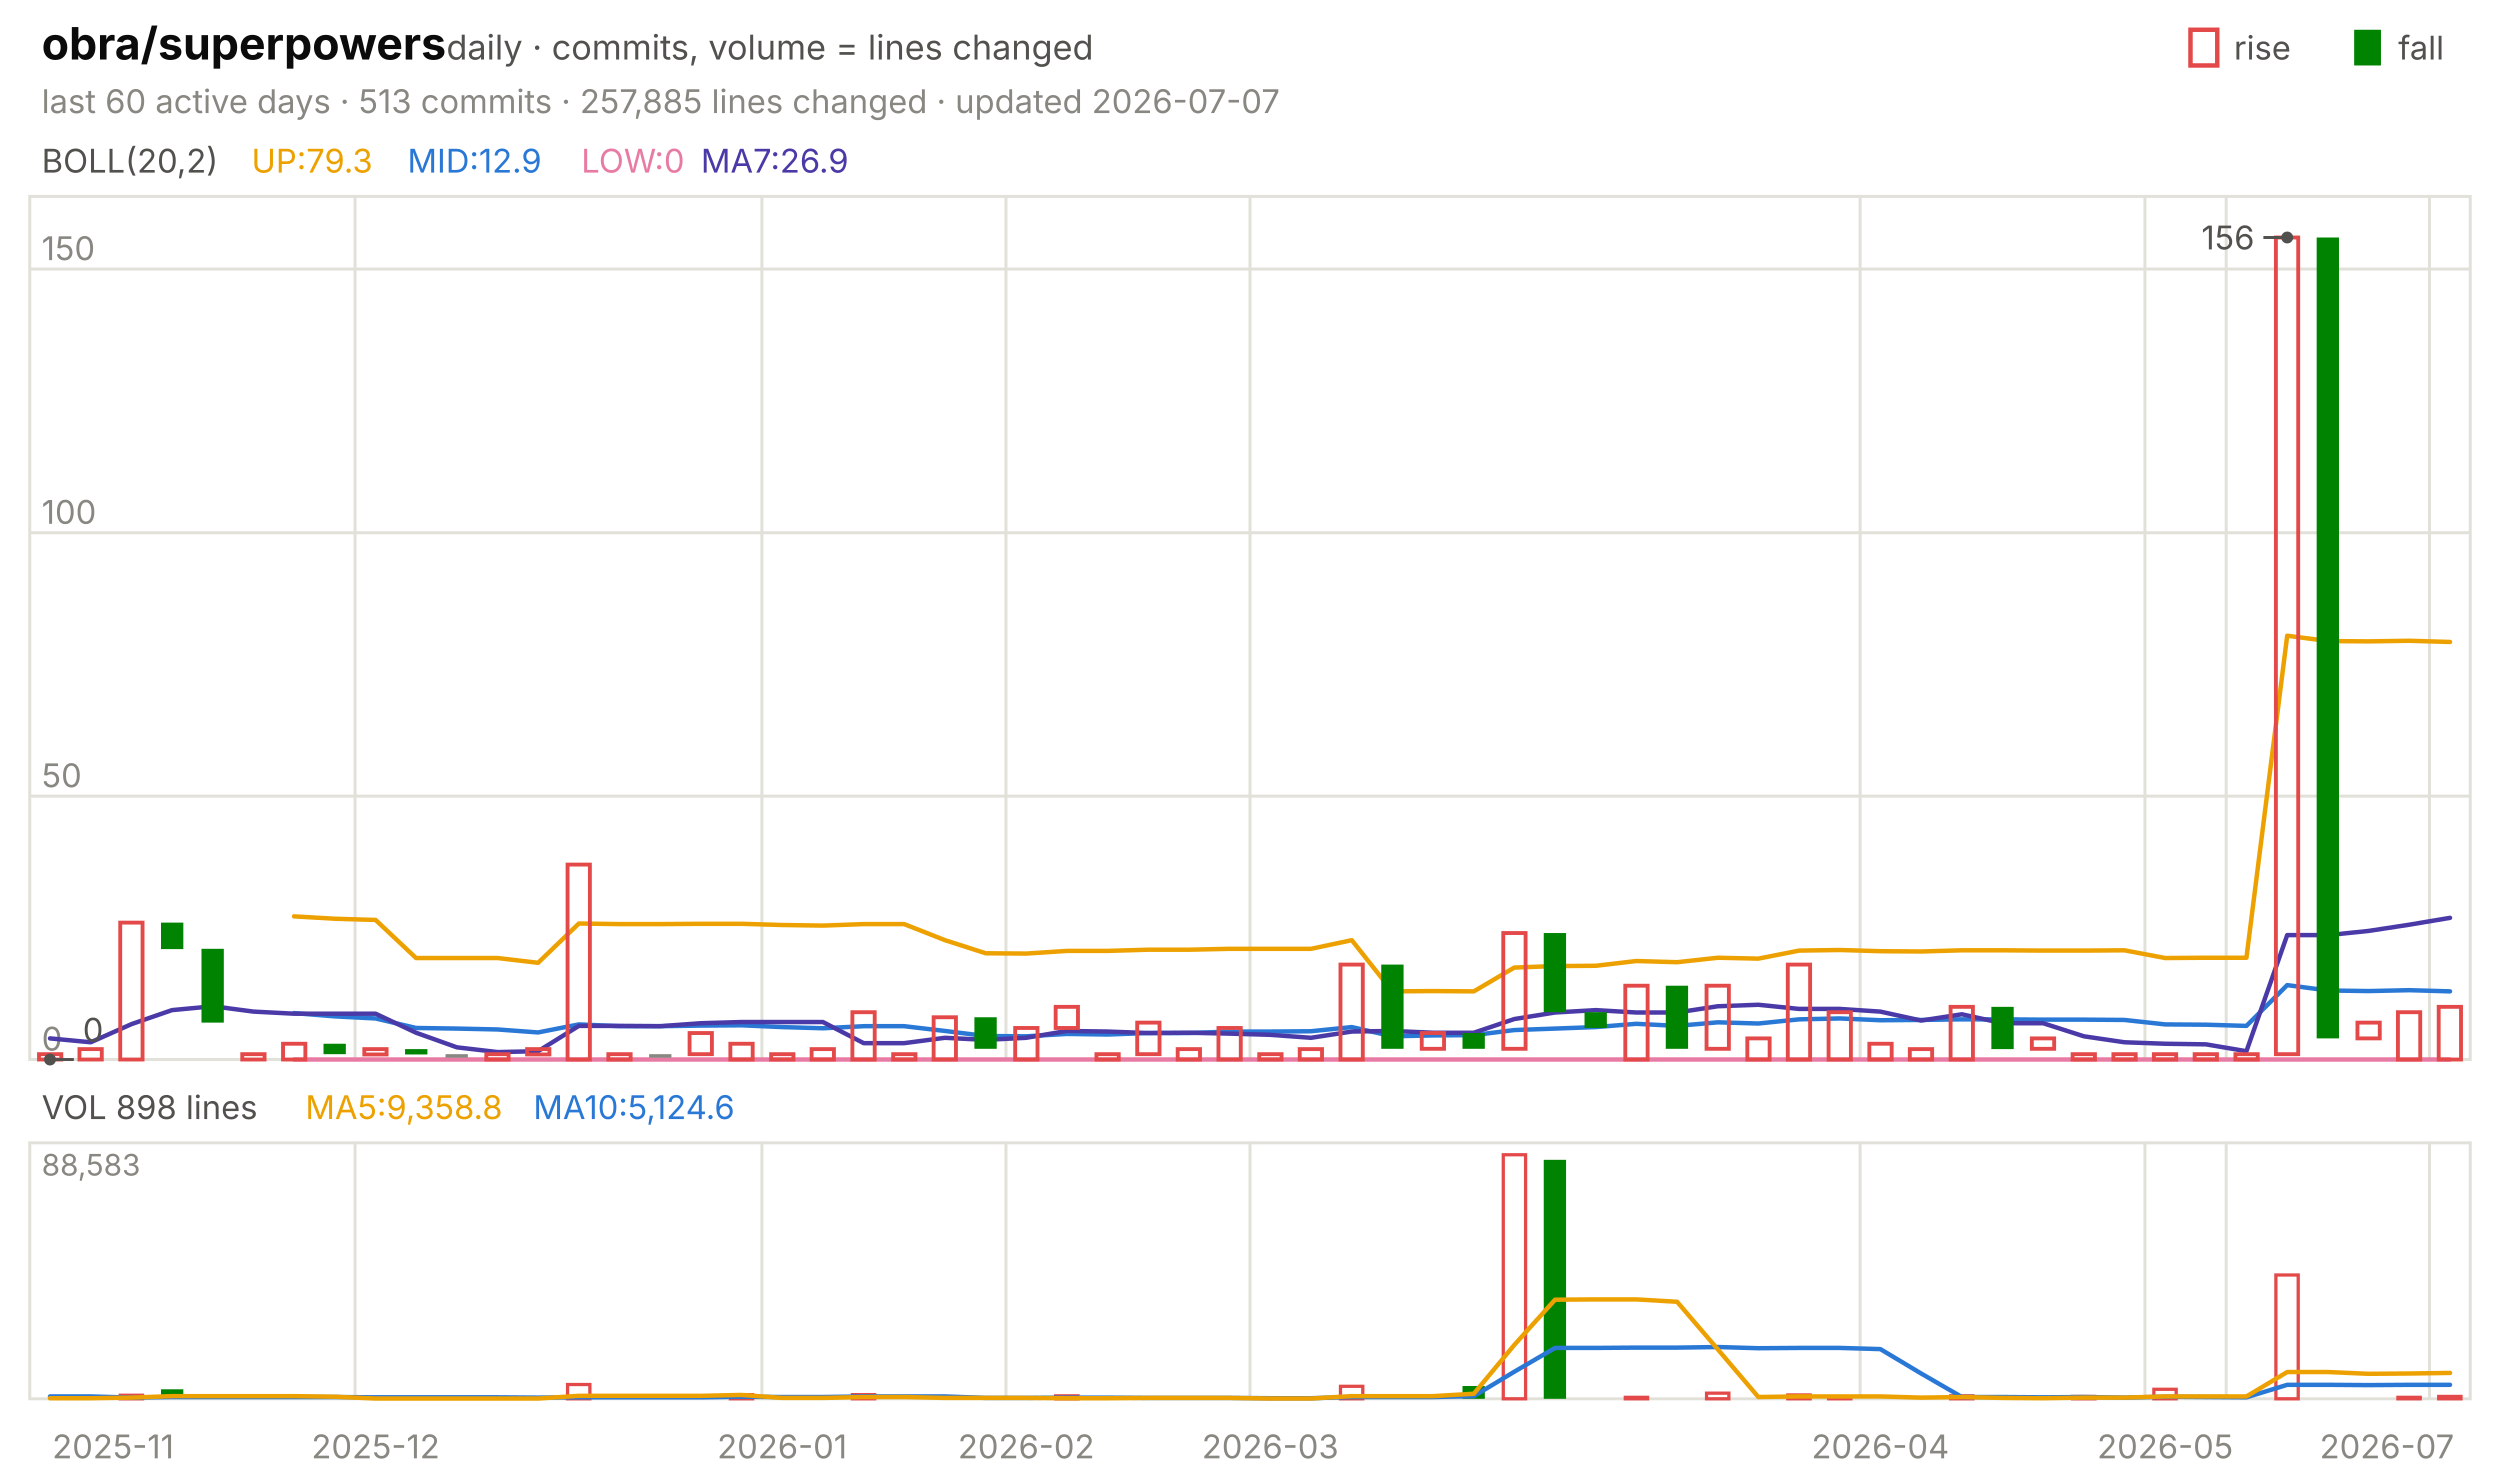
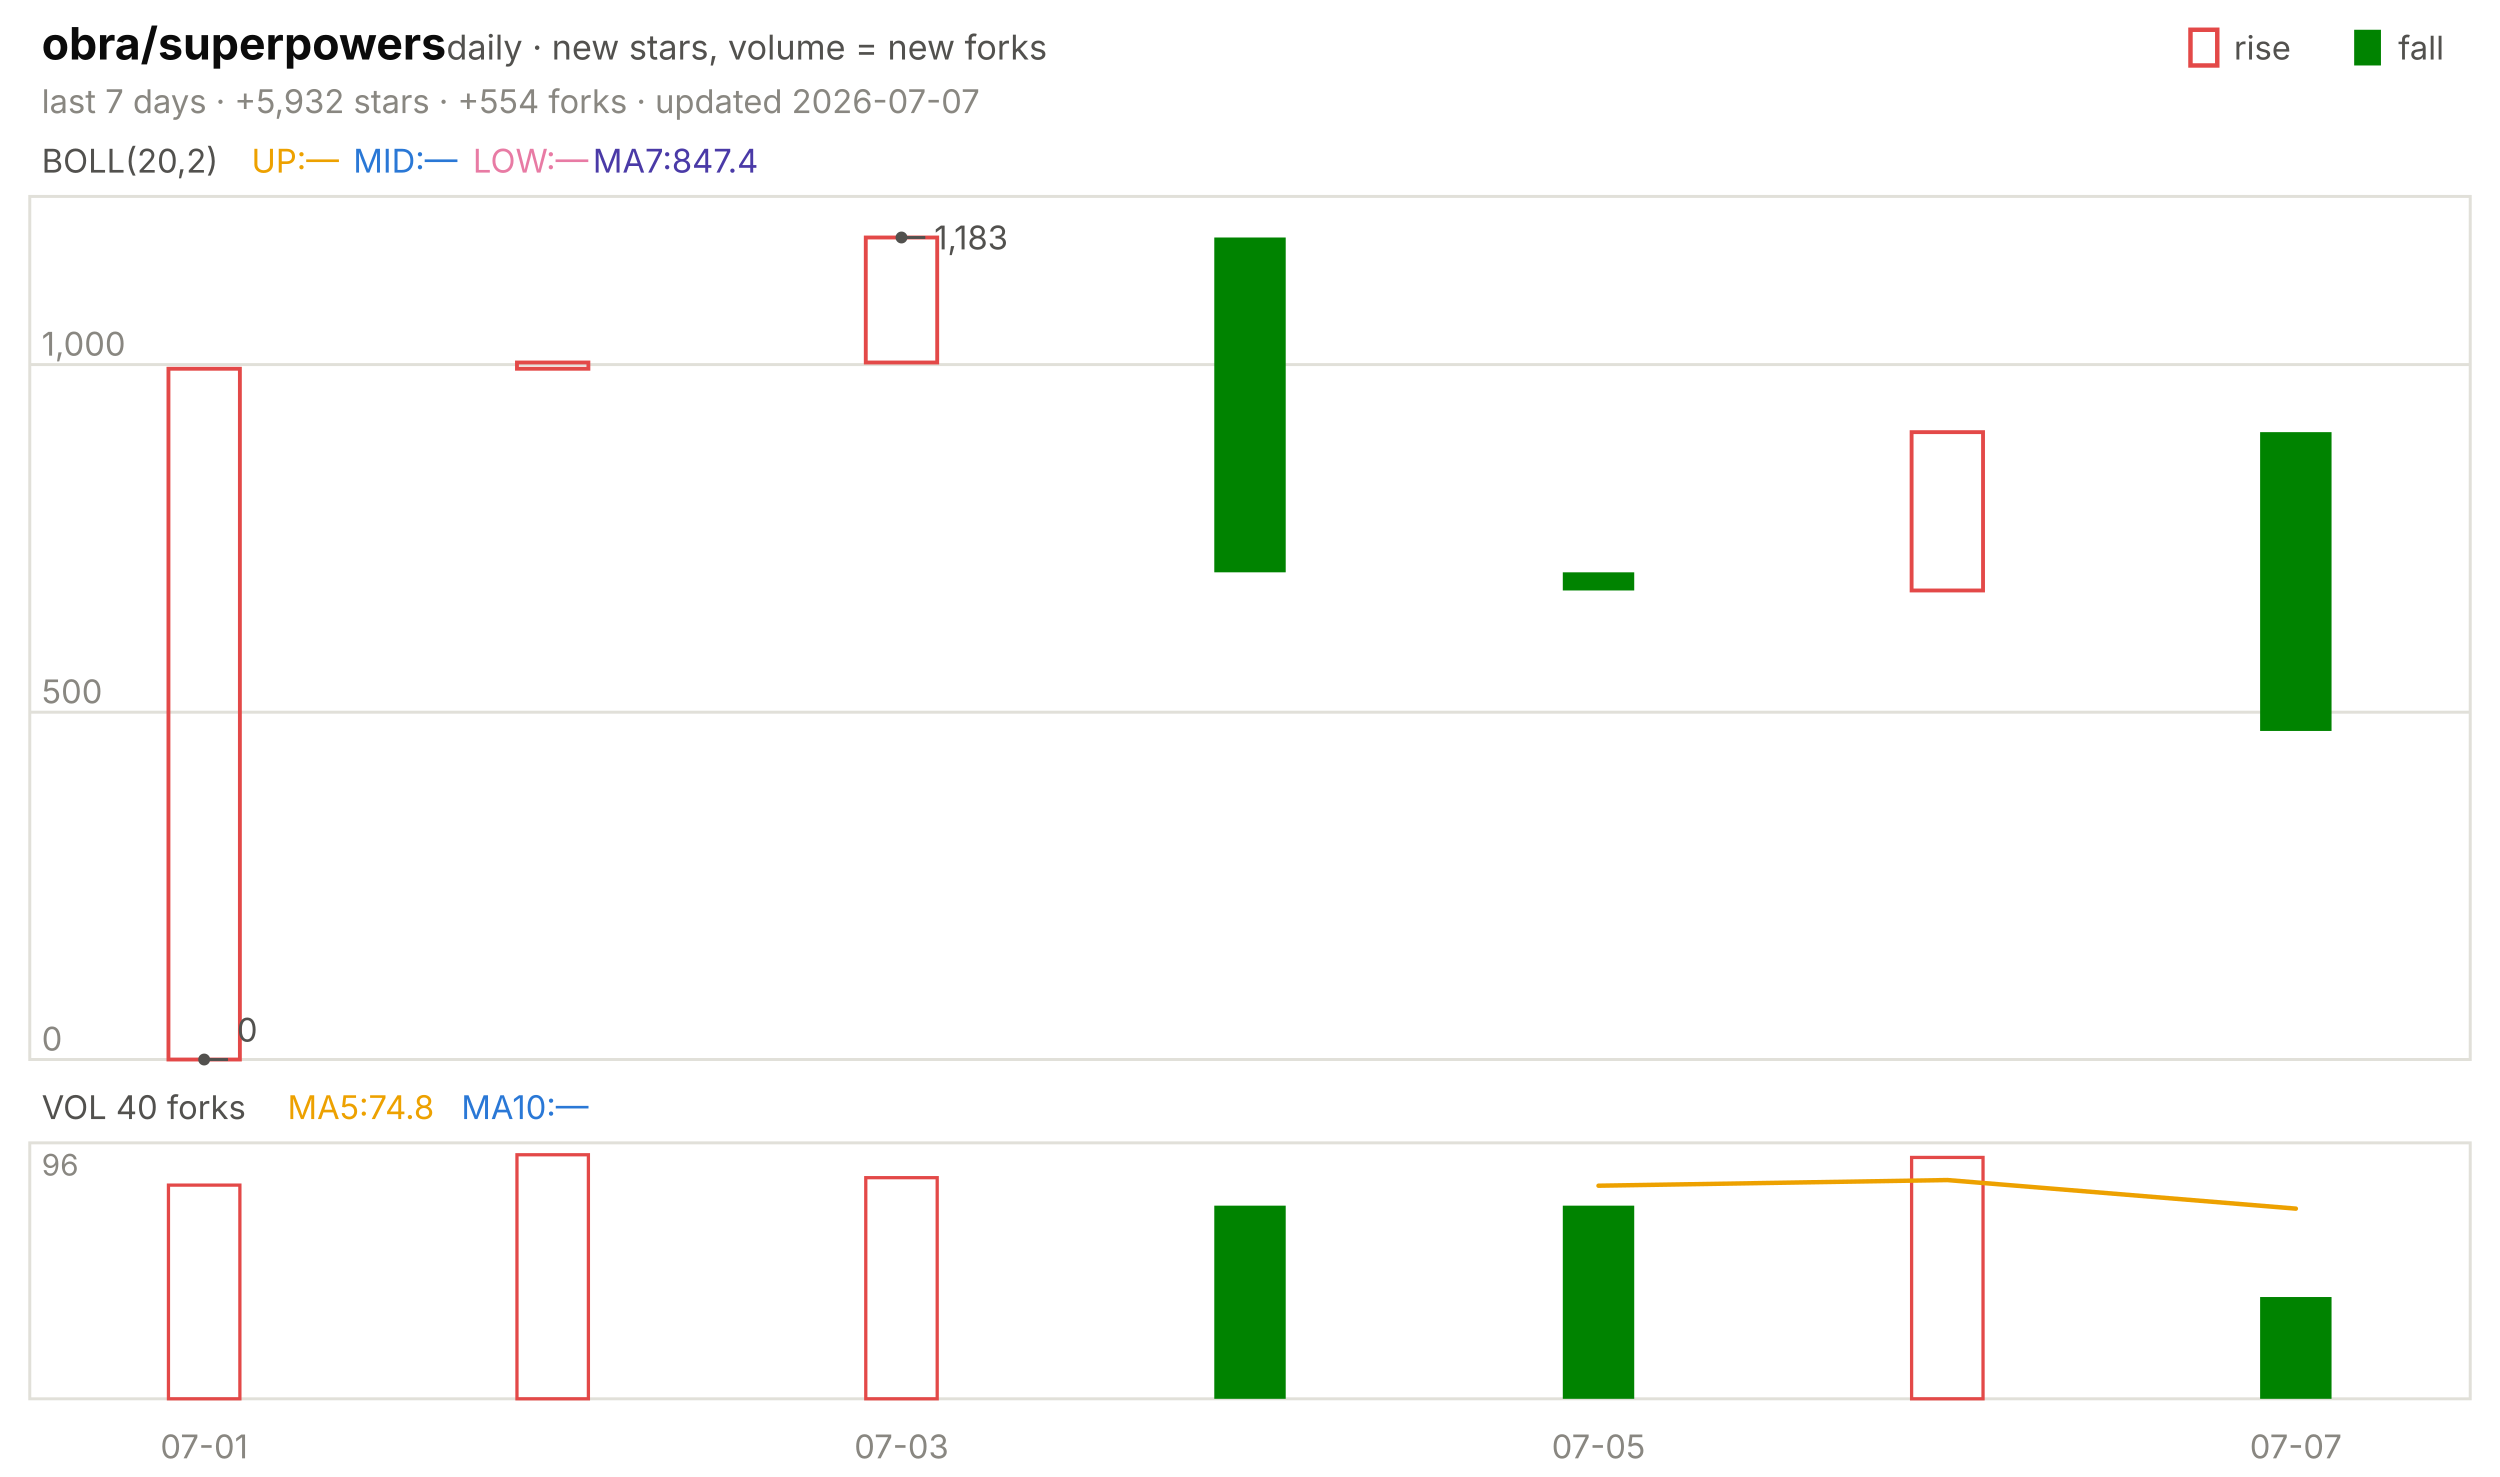
<svg xmlns="http://www.w3.org/2000/svg" viewBox="0 0 840 496" width="840" height="496" font-family="-apple-system,'Segoe UI',system-ui,sans-serif" role="img" aria-label="obra/superpowers candlestick chart">
  <text x="14.0" y="20.0" font-size="15" fill="#0b0b0b" font-weight="650">obra/superpowers</text>
-   <text x="150.0" y="20.0" font-size="11.5" fill="#52514e">daily · commits, volume = lines changed</text>
+   <text x="150.0" y="20.0" font-size="11.5" fill="#52514e">daily · new stars, volume = new forks</text>
  <text x="805.8" y="20.0" font-size="11.0" fill="#52514e">fall</text>
  <rect x="791" y="10" width="9" height="12" fill="#008300" />
  <text x="750.6" y="20.0" font-size="11.0" fill="#52514e">rise</text>
  <rect x="736" y="10" width="9" height="12" fill="none" stroke="#e34948" stroke-width="1.5" />
-   <text x="14.0" y="38.0" font-size="11.0" fill="#898781">last 60 active days · 513 commits · 257,885 lines changed · updated 2026-07-07</text>
+   <text x="14.0" y="38.0" font-size="11.0" fill="#898781">last 7 days · +5,932 stars · +554 forks · updated 2026-07-07</text>
  <rect x="10" y="66" width="820" height="290" fill="none" stroke="#e1e0d9" />
  <rect x="10" y="384" width="820" height="86" fill="none" stroke="#e1e0d9" />
-   <text x="38.0" y="490.0" font-size="11.0" fill="#898781" text-anchor="middle">2025-11</text>
-   <line x1="119.3" y1="66.0" x2="119.3" y2="356.0" stroke="#e1e0d9" stroke-width="1.0" />
-   <line x1="119.3" y1="384.0" x2="119.3" y2="470.0" stroke="#e1e0d9" stroke-width="1.0" />
-   <text x="126.2" y="490.0" font-size="11.0" fill="#898781" text-anchor="middle">2025-12</text>
-   <line x1="256.0" y1="66.0" x2="256.0" y2="356.0" stroke="#e1e0d9" stroke-width="1.0" />
-   <line x1="256.0" y1="384.0" x2="256.0" y2="470.0" stroke="#e1e0d9" stroke-width="1.0" />
-   <text x="262.8" y="490.0" font-size="11.0" fill="#898781" text-anchor="middle">2026-01</text>
-   <line x1="338.0" y1="66.0" x2="338.0" y2="356.0" stroke="#e1e0d9" stroke-width="1.0" />
-   <line x1="338.0" y1="384.0" x2="338.0" y2="470.0" stroke="#e1e0d9" stroke-width="1.0" />
-   <text x="344.8" y="490.0" font-size="11.0" fill="#898781" text-anchor="middle">2026-02</text>
-   <line x1="420.0" y1="66.0" x2="420.0" y2="356.0" stroke="#e1e0d9" stroke-width="1.0" />
-   <line x1="420.0" y1="384.0" x2="420.0" y2="470.0" stroke="#e1e0d9" stroke-width="1.0" />
-   <text x="426.8" y="490.0" font-size="11.0" fill="#898781" text-anchor="middle">2026-03</text>
-   <line x1="625.0" y1="66.0" x2="625.0" y2="356.0" stroke="#e1e0d9" stroke-width="1.0" />
-   <line x1="625.0" y1="384.0" x2="625.0" y2="470.0" stroke="#e1e0d9" stroke-width="1.0" />
-   <text x="631.8" y="490.0" font-size="11.0" fill="#898781" text-anchor="middle">2026-04</text>
-   <line x1="720.7" y1="66.0" x2="720.7" y2="356.0" stroke="#e1e0d9" stroke-width="1.0" />
-   <line x1="720.7" y1="384.0" x2="720.7" y2="470.0" stroke="#e1e0d9" stroke-width="1.0" />
-   <text x="727.5" y="490.0" font-size="11.0" fill="#898781" text-anchor="middle">2026-05</text>
-   <line x1="748.0" y1="66.0" x2="748.0" y2="356.0" stroke="#e1e0d9" stroke-width="1.0" />
-   <line x1="748.0" y1="384.0" x2="748.0" y2="470.0" stroke="#e1e0d9" stroke-width="1.0" />
-   <line x1="816.3" y1="66.0" x2="816.3" y2="356.0" stroke="#e1e0d9" stroke-width="1.0" />
-   <line x1="816.3" y1="384.0" x2="816.3" y2="470.0" stroke="#e1e0d9" stroke-width="1.0" />
-   <text x="802.0" y="490.0" font-size="11.0" fill="#898781" text-anchor="middle">2026-07</text>
+   <text x="68.6" y="490.0" font-size="11.0" fill="#898781" text-anchor="middle">07-01</text>
+   <text x="302.9" y="490.0" font-size="11.0" fill="#898781" text-anchor="middle">07-03</text>
+   <text x="537.1" y="490.0" font-size="11.0" fill="#898781" text-anchor="middle">07-05</text>
+   <text x="771.4" y="490.0" font-size="11.0" fill="#898781" text-anchor="middle">07-07</text>
  <text x="14.0" y="58.0" font-size="11.0" fill="#52514e">BOLL(20,2)</text>
-   <text x="84.5" y="58.0" font-size="11.0" fill="#eda100">UP:79.3</text>
-   <text x="136.9" y="58.0" font-size="11.0" fill="#2a78d6">MID:12.9</text>
-   <text x="195.3" y="58.0" font-size="11.0" fill="#e87ba4">LOW:0</text>
-   <text x="235.5" y="58.0" font-size="11.0" fill="#4a3aa7">MA7:26.9</text>
+   <text x="84.5" y="58.0" font-size="11.0" fill="#eda100">UP:—</text>
+   <text x="118.7" y="58.0" font-size="11.0" fill="#2a78d6">MID:—</text>
+   <text x="158.9" y="58.0" font-size="11.0" fill="#e87ba4">LOW:—</text>
+   <text x="199.2" y="58.0" font-size="11.0" fill="#4a3aa7">MA7:847.4</text>
  <line x1="10.0" y1="356.0" x2="830.0" y2="356.0" stroke="#e1e0d9" stroke-width="1.0" />
  <text x="14.0" y="353.0" font-size="11.0" fill="#898781">0</text>
-   <line x1="10.0" y1="267.5" x2="830.0" y2="267.5" stroke="#e1e0d9" stroke-width="1.0" />
-   <text x="14.0" y="264.5" font-size="11.0" fill="#898781">50</text>
-   <line x1="10.0" y1="179.0" x2="830.0" y2="179.0" stroke="#e1e0d9" stroke-width="1.0" />
-   <text x="14.0" y="176.0" font-size="11.0" fill="#898781">100</text>
-   <line x1="10.0" y1="90.4" x2="830.0" y2="90.4" stroke="#e1e0d9" stroke-width="1.0" />
-   <text x="14.0" y="87.4" font-size="11.0" fill="#898781">150</text>
-   <polyline points="98.8,307.9 112.5,308.7 126.2,309.1 139.8,321.9 153.5,321.9 167.2,321.9 180.8,323.5 194.5,310.3 208.2,310.5 221.8,310.5 235.5,310.4 249.2,310.4 262.8,310.8 276.5,311.0 290.2,310.5 303.8,310.5 317.5,315.9 331.2,320.3 344.8,320.4 358.5,319.5 372.2,319.5 385.8,319.1 399.5,319.1 413.2,318.8 426.8,318.8 440.5,318.8 454.2,315.9 467.8,333.1 481.5,333.0 495.2,333.1 508.8,325.1 522.5,324.6 536.2,324.5 549.8,322.9 563.5,323.3 577.2,321.8 590.8,322.1 604.5,319.4 618.2,319.2 631.8,319.6 645.5,319.7 659.2,319.3 672.8,319.3 686.5,319.4 700.2,319.4 713.8,319.3 727.5,321.9 741.2,321.8 754.8,321.8 768.5,213.6 782.2,215.4 795.8,215.5 809.5,215.3 823.2,215.7" fill="none" stroke="#eda100" stroke-width="1.5" stroke-linejoin="round" stroke-linecap="round" />
-   <polyline points="98.8,340.4 112.5,341.5 126.2,342.2 139.8,345.4 153.5,345.6 167.2,345.9 180.8,346.9 194.5,344.2 208.2,344.8 221.8,344.8 235.5,344.6 249.2,344.5 262.8,345.1 276.5,345.5 290.2,344.8 303.8,344.8 317.5,346.4 331.2,348.1 344.8,348.2 358.5,347.4 372.2,347.6 385.8,347.1 399.5,347.1 413.2,346.6 426.8,346.6 440.5,346.5 454.2,345.1 467.8,348.2 481.5,347.9 495.2,347.8 508.8,346.1 522.5,345.6 536.2,345.1 549.8,344.0 563.5,344.7 577.2,343.5 590.8,343.9 604.5,342.5 618.2,342.2 631.8,342.8 645.5,342.7 659.2,342.5 672.8,342.5 686.5,342.6 700.2,342.6 713.8,342.7 727.5,344.2 741.2,344.3 754.8,344.7 768.5,331.0 782.2,332.8 795.8,333.0 809.5,332.7 823.2,333.1" fill="none" stroke="#2a78d6" stroke-width="1.5" stroke-linejoin="round" stroke-linecap="round" />
-   <polyline points="98.8,356.0 112.5,356.0 126.2,356.0 139.8,356.0 153.5,356.0 167.2,356.0 180.8,356.0 194.5,356.0 208.2,356.0 221.8,356.0 235.5,356.0 249.2,356.0 262.8,356.0 276.5,356.0 290.2,356.0 303.8,356.0 317.5,356.0 331.2,356.0 344.8,356.0 358.5,356.0 372.2,356.0 385.8,356.0 399.5,356.0 413.2,356.0 426.8,356.0 440.5,356.0 454.2,356.0 467.8,356.0 481.5,356.0 495.2,356.0 508.8,356.0 522.5,356.0 536.2,356.0 549.8,356.0 563.5,356.0 577.2,356.0 590.8,356.0 604.5,356.0 618.2,356.0 631.8,356.0 645.5,356.0 659.2,356.0 672.8,356.0 686.5,356.0 700.2,356.0 713.8,356.0 727.5,356.0 741.2,356.0 754.8,356.0 768.5,356.0 782.2,356.0 795.8,356.0 809.5,356.0 823.2,356.0" fill="none" stroke="#e87ba4" stroke-width="1.5" stroke-linejoin="round" stroke-linecap="round" />
-   <polyline points="16.8,348.9 30.5,350.2 44.2,344.1 57.8,339.4 71.5,338.1 85.2,339.9 98.8,340.6 112.5,340.6 126.2,340.6 139.8,347.0 153.5,351.9 167.2,353.5 180.8,353.2 194.5,344.7 208.2,344.7 221.8,344.8 235.5,343.8 249.2,343.4 262.8,343.4 276.5,343.4 290.2,350.5 303.8,350.5 317.5,348.7 331.2,349.4 344.8,348.7 358.5,346.4 372.2,346.6 385.8,347.1 399.5,347.0 413.2,347.3 426.8,347.7 440.5,348.7 454.2,346.6 467.8,346.4 481.5,347.0 495.2,347.0 508.8,342.4 522.5,340.2 536.2,339.4 549.8,340.2 563.5,340.2 577.2,338.1 590.8,337.6 604.5,339.0 618.2,339.0 631.8,339.9 645.5,342.9 659.2,340.8 672.8,343.8 686.5,343.8 700.2,348.2 713.8,350.2 727.5,350.7 741.2,350.9 754.8,353.2 768.5,314.2 782.2,314.2 795.8,312.8 809.5,310.7 823.2,308.4" fill="none" stroke="#4a3aa7" stroke-width="1.5" stroke-linejoin="round" stroke-linecap="round" />
-   <rect x="13.1" y="354.2" width="7.5" height="1.8" fill="none" stroke="#e34948" stroke-width="1.3" />
-   <rect x="26.7" y="352.5" width="7.5" height="3.5" fill="none" stroke="#e34948" stroke-width="1.3" />
-   <rect x="40.4" y="310.0" width="7.5" height="46.0" fill="none" stroke="#e34948" stroke-width="1.3" />
-   <rect x="54.1" y="310.0" width="7.5" height="8.9" fill="#008300" />
-   <rect x="67.7" y="318.8" width="7.5" height="24.8" fill="#008300" />
-   <rect x="81.4" y="354.2" width="7.5" height="1.8" fill="none" stroke="#e34948" stroke-width="1.3" />
-   <rect x="95.1" y="350.7" width="7.5" height="5.3" fill="none" stroke="#e34948" stroke-width="1.3" />
-   <rect x="108.7" y="350.7" width="7.5" height="3.5" fill="#008300" />
-   <rect x="122.4" y="352.5" width="7.5" height="1.8" fill="none" stroke="#e34948" stroke-width="1.3" />
-   <rect x="136.1" y="352.5" width="7.5" height="1.8" fill="#008300" />
-   <rect x="149.7" y="354.2" width="7.5" height="1.2" fill="#898781" />
-   <rect x="163.4" y="354.2" width="7.5" height="1.8" fill="none" stroke="#e34948" stroke-width="1.3" />
-   <rect x="177.1" y="352.5" width="7.5" height="1.8" fill="none" stroke="#e34948" stroke-width="1.3" />
-   <rect x="190.7" y="290.5" width="7.5" height="65.5" fill="none" stroke="#e34948" stroke-width="1.3" />
-   <rect x="204.4" y="354.2" width="7.5" height="1.8" fill="none" stroke="#e34948" stroke-width="1.3" />
-   <rect x="218.1" y="354.2" width="7.5" height="1.2" fill="#898781" />
-   <rect x="231.7" y="347.1" width="7.5" height="7.1" fill="none" stroke="#e34948" stroke-width="1.3" />
-   <rect x="245.4" y="350.7" width="7.5" height="5.3" fill="none" stroke="#e34948" stroke-width="1.3" />
-   <rect x="259.1" y="354.2" width="7.5" height="1.8" fill="none" stroke="#e34948" stroke-width="1.3" />
-   <rect x="272.7" y="352.5" width="7.5" height="3.5" fill="none" stroke="#e34948" stroke-width="1.3" />
-   <rect x="286.4" y="340.1" width="7.5" height="15.9" fill="none" stroke="#e34948" stroke-width="1.3" />
-   <rect x="300.1" y="354.2" width="7.5" height="1.8" fill="none" stroke="#e34948" stroke-width="1.3" />
-   <rect x="313.7" y="341.8" width="7.5" height="14.2" fill="none" stroke="#e34948" stroke-width="1.3" />
-   <rect x="327.4" y="341.8" width="7.5" height="10.6" fill="#008300" />
-   <rect x="341.1" y="345.4" width="7.5" height="10.6" fill="none" stroke="#e34948" stroke-width="1.3" />
-   <rect x="354.7" y="338.3" width="7.5" height="7.1" fill="none" stroke="#e34948" stroke-width="1.3" />
-   <rect x="368.4" y="354.2" width="7.5" height="1.8" fill="none" stroke="#e34948" stroke-width="1.3" />
-   <rect x="382.1" y="343.6" width="7.5" height="10.6" fill="none" stroke="#e34948" stroke-width="1.3" />
-   <rect x="395.7" y="352.5" width="7.5" height="3.5" fill="none" stroke="#e34948" stroke-width="1.3" />
-   <rect x="409.4" y="345.4" width="7.5" height="10.6" fill="none" stroke="#e34948" stroke-width="1.3" />
-   <rect x="423.1" y="354.2" width="7.5" height="1.8" fill="none" stroke="#e34948" stroke-width="1.3" />
-   <rect x="436.7" y="352.5" width="7.5" height="3.5" fill="none" stroke="#e34948" stroke-width="1.3" />
-   <rect x="450.4" y="324.1" width="7.5" height="31.9" fill="none" stroke="#e34948" stroke-width="1.3" />
-   <rect x="464.1" y="324.1" width="7.5" height="28.3" fill="#008300" />
-   <rect x="477.7" y="347.1" width="7.5" height="5.3" fill="none" stroke="#e34948" stroke-width="1.3" />
-   <rect x="491.4" y="347.1" width="7.5" height="5.3" fill="#008300" />
-   <rect x="505.1" y="313.5" width="7.5" height="38.9" fill="none" stroke="#e34948" stroke-width="1.3" />
-   <rect x="518.7" y="313.5" width="7.5" height="26.6" fill="#008300" />
-   <rect x="532.4" y="340.1" width="7.5" height="5.3" fill="#008300" />
-   <rect x="546.1" y="331.2" width="7.5" height="24.8" fill="none" stroke="#e34948" stroke-width="1.3" />
-   <rect x="559.7" y="331.2" width="7.5" height="21.2" fill="#008300" />
-   <rect x="573.4" y="331.2" width="7.5" height="21.2" fill="none" stroke="#e34948" stroke-width="1.3" />
-   <rect x="587.1" y="348.9" width="7.5" height="7.1" fill="none" stroke="#e34948" stroke-width="1.3" />
-   <rect x="600.7" y="324.1" width="7.5" height="31.9" fill="none" stroke="#e34948" stroke-width="1.3" />
-   <rect x="614.4" y="340.1" width="7.5" height="15.9" fill="none" stroke="#e34948" stroke-width="1.3" />
-   <rect x="628.1" y="350.7" width="7.5" height="5.3" fill="none" stroke="#e34948" stroke-width="1.3" />
-   <rect x="641.7" y="352.5" width="7.5" height="3.5" fill="none" stroke="#e34948" stroke-width="1.3" />
-   <rect x="655.4" y="338.3" width="7.5" height="17.7" fill="none" stroke="#e34948" stroke-width="1.3" />
-   <rect x="669.1" y="338.3" width="7.5" height="14.2" fill="#008300" />
-   <rect x="682.7" y="348.9" width="7.5" height="3.5" fill="none" stroke="#e34948" stroke-width="1.3" />
-   <rect x="696.4" y="354.2" width="7.5" height="1.8" fill="none" stroke="#e34948" stroke-width="1.3" />
-   <rect x="710.1" y="354.2" width="7.5" height="1.8" fill="none" stroke="#e34948" stroke-width="1.3" />
-   <rect x="723.7" y="354.2" width="7.5" height="1.8" fill="none" stroke="#e34948" stroke-width="1.3" />
-   <rect x="737.4" y="354.2" width="7.5" height="1.8" fill="none" stroke="#e34948" stroke-width="1.3" />
-   <rect x="751.1" y="354.2" width="7.5" height="1.8" fill="none" stroke="#e34948" stroke-width="1.3" />
-   <rect x="764.7" y="79.8" width="7.5" height="274.4" fill="none" stroke="#e34948" stroke-width="1.3" />
-   <rect x="778.4" y="79.8" width="7.5" height="269.1" fill="#008300" />
-   <rect x="792.1" y="343.6" width="7.5" height="5.3" fill="none" stroke="#e34948" stroke-width="1.3" />
-   <rect x="805.7" y="340.1" width="7.5" height="15.9" fill="none" stroke="#e34948" stroke-width="1.3" />
-   <rect x="819.4" y="338.3" width="7.5" height="17.7" fill="none" stroke="#e34948" stroke-width="1.3" />
-   <circle cx="768.5" cy="79.8" r="2" fill="#52514e" />
-   <line x1="768.5" y1="79.8" x2="760.5" y2="79.8" stroke="#52514e" stroke-width="1.0" />
-   <text x="757.5" y="83.8" font-size="11.0" fill="#52514e" text-anchor="end">156</text>
-   <circle cx="16.8" cy="356.0" r="2" fill="#52514e" />
-   <line x1="16.8" y1="356.0" x2="24.8" y2="356.0" stroke="#52514e" stroke-width="1.0" />
-   <text x="27.8" y="350.0" font-size="11.0" fill="#52514e">0</text>
-   <text x="14.0" y="376.0" font-size="11.0" fill="#52514e">VOL 898 lines</text>
-   <text x="102.6" y="376.0" font-size="11.0" fill="#eda100">MA5:9,358.8</text>
-   <text x="179.2" y="376.0" font-size="11.0" fill="#2a78d6">MA10:5,124.6</text>
-   <text x="14.0" y="395.0" font-size="10" fill="#898781">88,583</text>
-   <rect x="40.4" y="468.8" width="7.5" height="1.2" fill="none" stroke="#e34948" stroke-width="1.1" />
-   <rect x="54.1" y="466.8" width="7.5" height="3.2" fill="#008300" />
-   <rect x="190.7" y="465.2" width="7.5" height="4.8" fill="none" stroke="#e34948" stroke-width="1.1" />
-   <rect x="245.4" y="468.6" width="7.5" height="1.4" fill="none" stroke="#e34948" stroke-width="1.1" />
-   <rect x="286.4" y="468.6" width="7.5" height="1.4" fill="none" stroke="#e34948" stroke-width="1.1" />
-   <rect x="354.7" y="469.0" width="7.5" height="1.0" fill="none" stroke="#e34948" stroke-width="1.1" />
-   <rect x="450.4" y="465.8" width="7.5" height="4.2" fill="none" stroke="#e34948" stroke-width="1.1" />
-   <rect x="491.4" y="465.7" width="7.5" height="4.3" fill="#008300" />
-   <rect x="505.1" y="388.0" width="7.5" height="82.0" fill="none" stroke="#e34948" stroke-width="1.1" />
-   <rect x="518.7" y="389.7" width="7.5" height="80.3" fill="#008300" />
-   <rect x="546.1" y="469.5" width="7.5" height="0.5" fill="none" stroke="#e34948" stroke-width="1.1" />
-   <rect x="573.4" y="468.1" width="7.5" height="1.9" fill="none" stroke="#e34948" stroke-width="1.1" />
-   <rect x="600.7" y="468.7" width="7.5" height="1.3" fill="none" stroke="#e34948" stroke-width="1.1" />
-   <rect x="614.4" y="469.5" width="7.5" height="0.5" fill="none" stroke="#e34948" stroke-width="1.1" />
-   <rect x="655.4" y="469.0" width="7.5" height="1.0" fill="none" stroke="#e34948" stroke-width="1.1" />
-   <rect x="696.4" y="469.2" width="7.5" height="0.8" fill="none" stroke="#e34948" stroke-width="1.1" />
-   <rect x="723.7" y="466.8" width="7.5" height="3.2" fill="none" stroke="#e34948" stroke-width="1.1" />
-   <rect x="764.7" y="428.4" width="7.5" height="41.6" fill="none" stroke="#e34948" stroke-width="1.1" />
-   <rect x="805.7" y="469.5" width="7.5" height="0.5" fill="none" stroke="#e34948" stroke-width="1.1" />
-   <rect x="819.4" y="469.2" width="7.5" height="0.8" fill="none" stroke="#e34948" stroke-width="1.1" />
-   <polyline points="16.8,469.2 30.5,469.2 44.2,469.6 57.8,469.4 71.5,469.4 85.2,469.4 98.8,469.4 112.5,469.4 126.2,469.5 139.8,469.5 153.5,469.5 167.2,469.5 180.8,469.6 194.5,469.5 208.2,469.5 221.8,469.5 235.5,469.5 249.2,469.3 262.8,469.4 276.5,469.4 290.2,469.2 303.8,469.2 317.5,469.2 331.2,469.7 344.8,469.7 358.5,469.6 372.2,469.6 385.8,469.7 399.5,469.7 413.2,469.7 426.8,469.8 440.5,469.8 454.2,469.4 467.8,469.4 481.5,469.4 495.2,469.1 508.8,460.9 522.5,452.9 536.2,452.9 549.8,452.8 563.5,452.8 577.2,452.6 590.8,453.0 604.5,452.9 618.2,452.9 631.8,453.3 645.5,461.5 659.2,469.4 672.8,469.4 686.5,469.5 700.2,469.4 713.8,469.6 727.5,469.3 741.2,469.4 754.8,469.5 768.5,465.3 782.2,465.3 795.8,465.4 809.5,465.3 823.2,465.3" fill="none" stroke="#2a78d6" stroke-width="1.5" stroke-linejoin="round" stroke-linecap="round" />
-   <polyline points="16.8,469.8 30.5,469.8 44.2,469.6 57.8,469.1 71.5,469.1 85.2,469.1 98.8,469.1 112.5,469.3 126.2,469.9 139.8,469.9 153.5,469.9 167.2,469.9 180.8,469.9 194.5,469.0 208.2,469.0 221.8,469.0 235.5,469.0 249.2,468.7 262.8,469.7 276.5,469.7 290.2,469.4 303.8,469.4 317.5,469.7 331.2,469.7 344.8,469.7 358.5,469.8 372.2,469.8 385.8,469.7 399.5,469.7 413.2,469.7 426.8,469.9 440.5,469.9 454.2,469.1 467.8,469.1 481.5,469.1 495.2,468.3 508.8,451.9 522.5,436.7 536.2,436.6 549.8,436.6 563.5,437.4 577.2,453.4 590.8,469.4 604.5,469.2 618.2,469.2 631.8,469.2 645.5,469.6 659.2,469.4 672.8,469.7 686.5,469.8 700.2,469.6 713.8,469.6 727.5,469.2 741.2,469.2 754.8,469.2 768.5,461.0 782.2,461.0 795.8,461.6 809.5,461.5 823.2,461.3" fill="none" stroke="#eda100" stroke-width="1.5" stroke-linejoin="round" stroke-linecap="round" />
+   <line x1="10.0" y1="239.3" x2="830.0" y2="239.3" stroke="#e1e0d9" stroke-width="1.0" />
+   <text x="14.0" y="236.3" font-size="11.0" fill="#898781">500</text>
+   <line x1="10.0" y1="122.5" x2="830.0" y2="122.5" stroke="#e1e0d9" stroke-width="1.0" />
+   <text x="14.0" y="119.5" font-size="11.0" fill="#898781">1,000</text>
+   <rect x="56.6" y="123.9" width="24.0" height="232.1" fill="none" stroke="#e34948" stroke-width="1.3" />
+   <rect x="173.7" y="121.8" width="24.0" height="2.1" fill="none" stroke="#e34948" stroke-width="1.3" />
+   <rect x="290.9" y="79.8" width="24.0" height="42.0" fill="none" stroke="#e34948" stroke-width="1.3" />
+   <rect x="408.0" y="79.8" width="24.0" height="112.5" fill="#008300" />
+   <rect x="525.1" y="192.3" width="24.0" height="6.1" fill="#008300" />
+   <rect x="642.3" y="145.2" width="24.0" height="53.2" fill="none" stroke="#e34948" stroke-width="1.3" />
+   <rect x="759.4" y="145.2" width="24.0" height="100.4" fill="#008300" />
+   <circle cx="302.9" cy="79.8" r="2" fill="#52514e" />
+   <line x1="302.9" y1="79.8" x2="310.9" y2="79.8" stroke="#52514e" stroke-width="1.0" />
+   <text x="313.9" y="83.8" font-size="11.0" fill="#52514e">1,183</text>
+   <circle cx="68.6" cy="356.0" r="2" fill="#52514e" />
+   <line x1="68.6" y1="356.0" x2="76.6" y2="356.0" stroke="#52514e" stroke-width="1.0" />
+   <text x="79.6" y="350.0" font-size="11.0" fill="#52514e">0</text>
+   <text x="14.0" y="376.0" font-size="11.0" fill="#52514e">VOL 40 forks</text>
+   <text x="96.6" y="376.0" font-size="11.0" fill="#eda100">MA5:74.8</text>
+   <text x="155.0" y="376.0" font-size="11.0" fill="#2a78d6">MA10:—</text>
+   <text x="14.0" y="395.0" font-size="10" fill="#898781">96</text>
+   <rect x="56.6" y="398.2" width="24.0" height="71.8" fill="none" stroke="#e34948" stroke-width="1.1" />
+   <rect x="173.7" y="388.0" width="24.0" height="82.0" fill="none" stroke="#e34948" stroke-width="1.1" />
+   <rect x="290.9" y="395.7" width="24.0" height="74.3" fill="none" stroke="#e34948" stroke-width="1.1" />
+   <rect x="408.0" y="405.1" width="24.0" height="64.9" fill="#008300" />
+   <rect x="525.1" y="405.1" width="24.0" height="64.9" fill="#008300" />
+   <rect x="642.3" y="388.9" width="24.0" height="81.1" fill="none" stroke="#e34948" stroke-width="1.1" />
+   <rect x="759.4" y="435.8" width="24.0" height="34.2" fill="#008300" />
+   <polyline points="537.1,398.4 654.3,396.5 771.4,406.1" fill="none" stroke="#eda100" stroke-width="1.5" stroke-linejoin="round" stroke-linecap="round" />
</svg>
